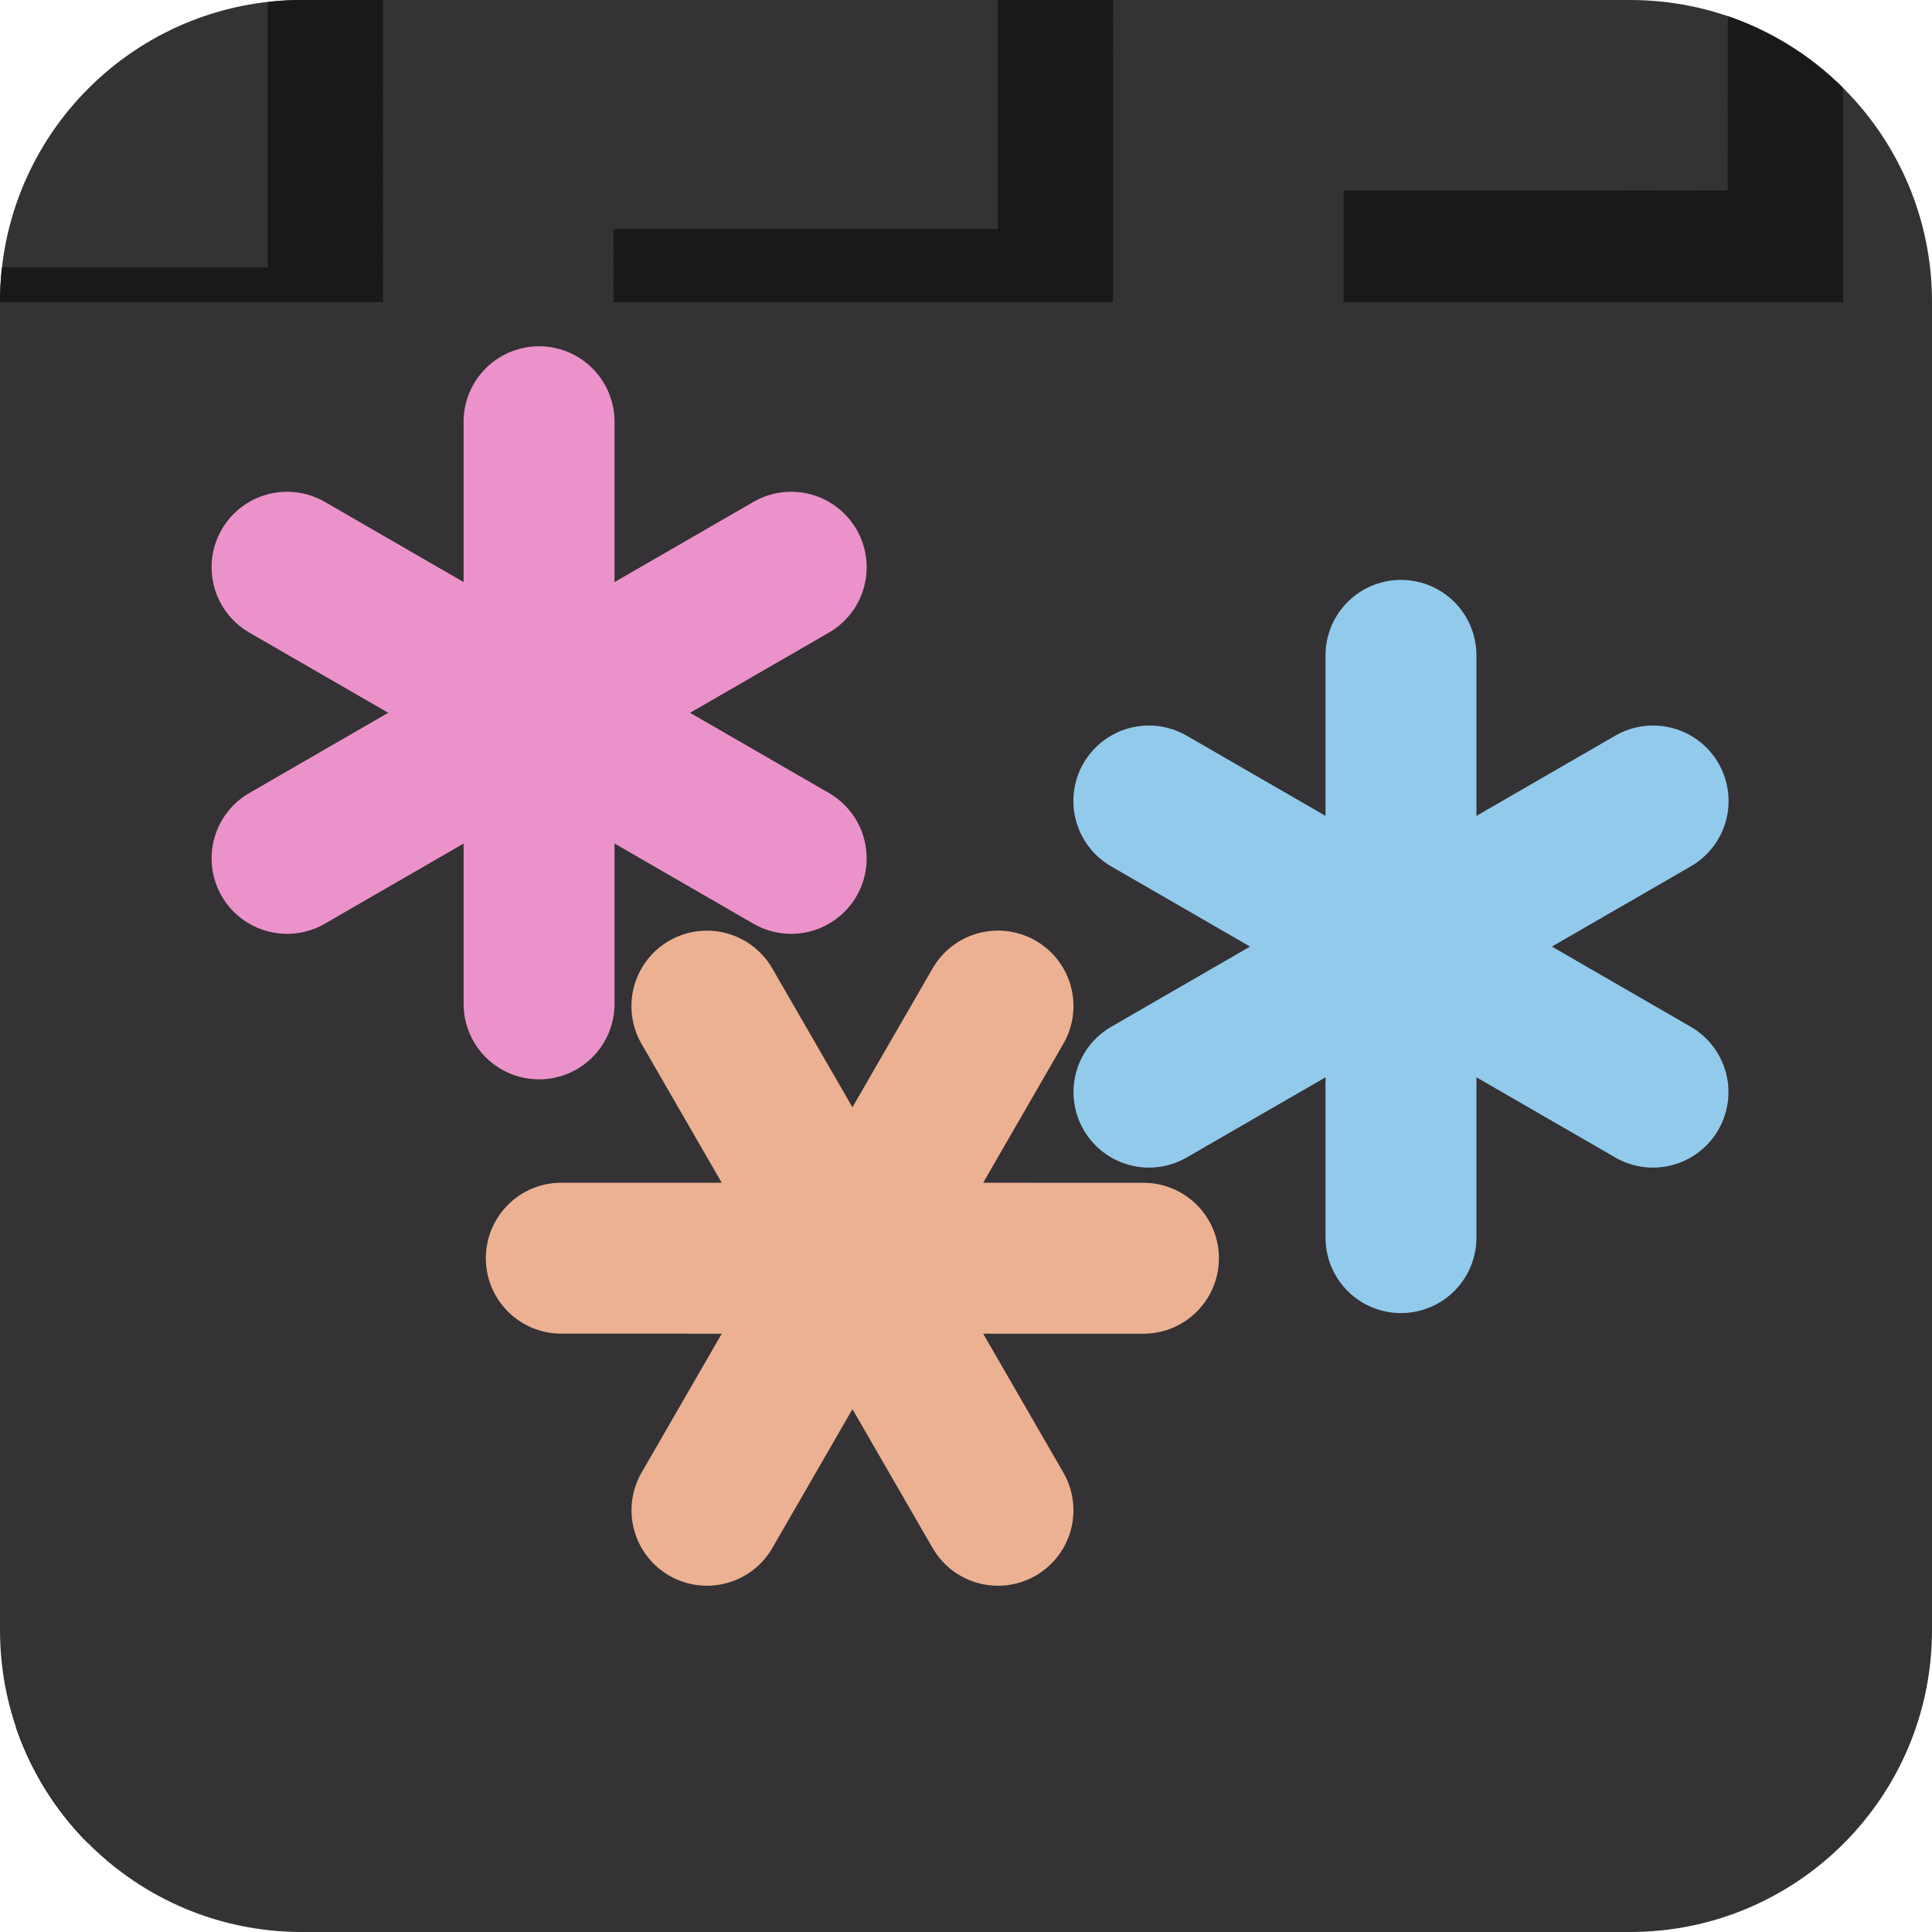
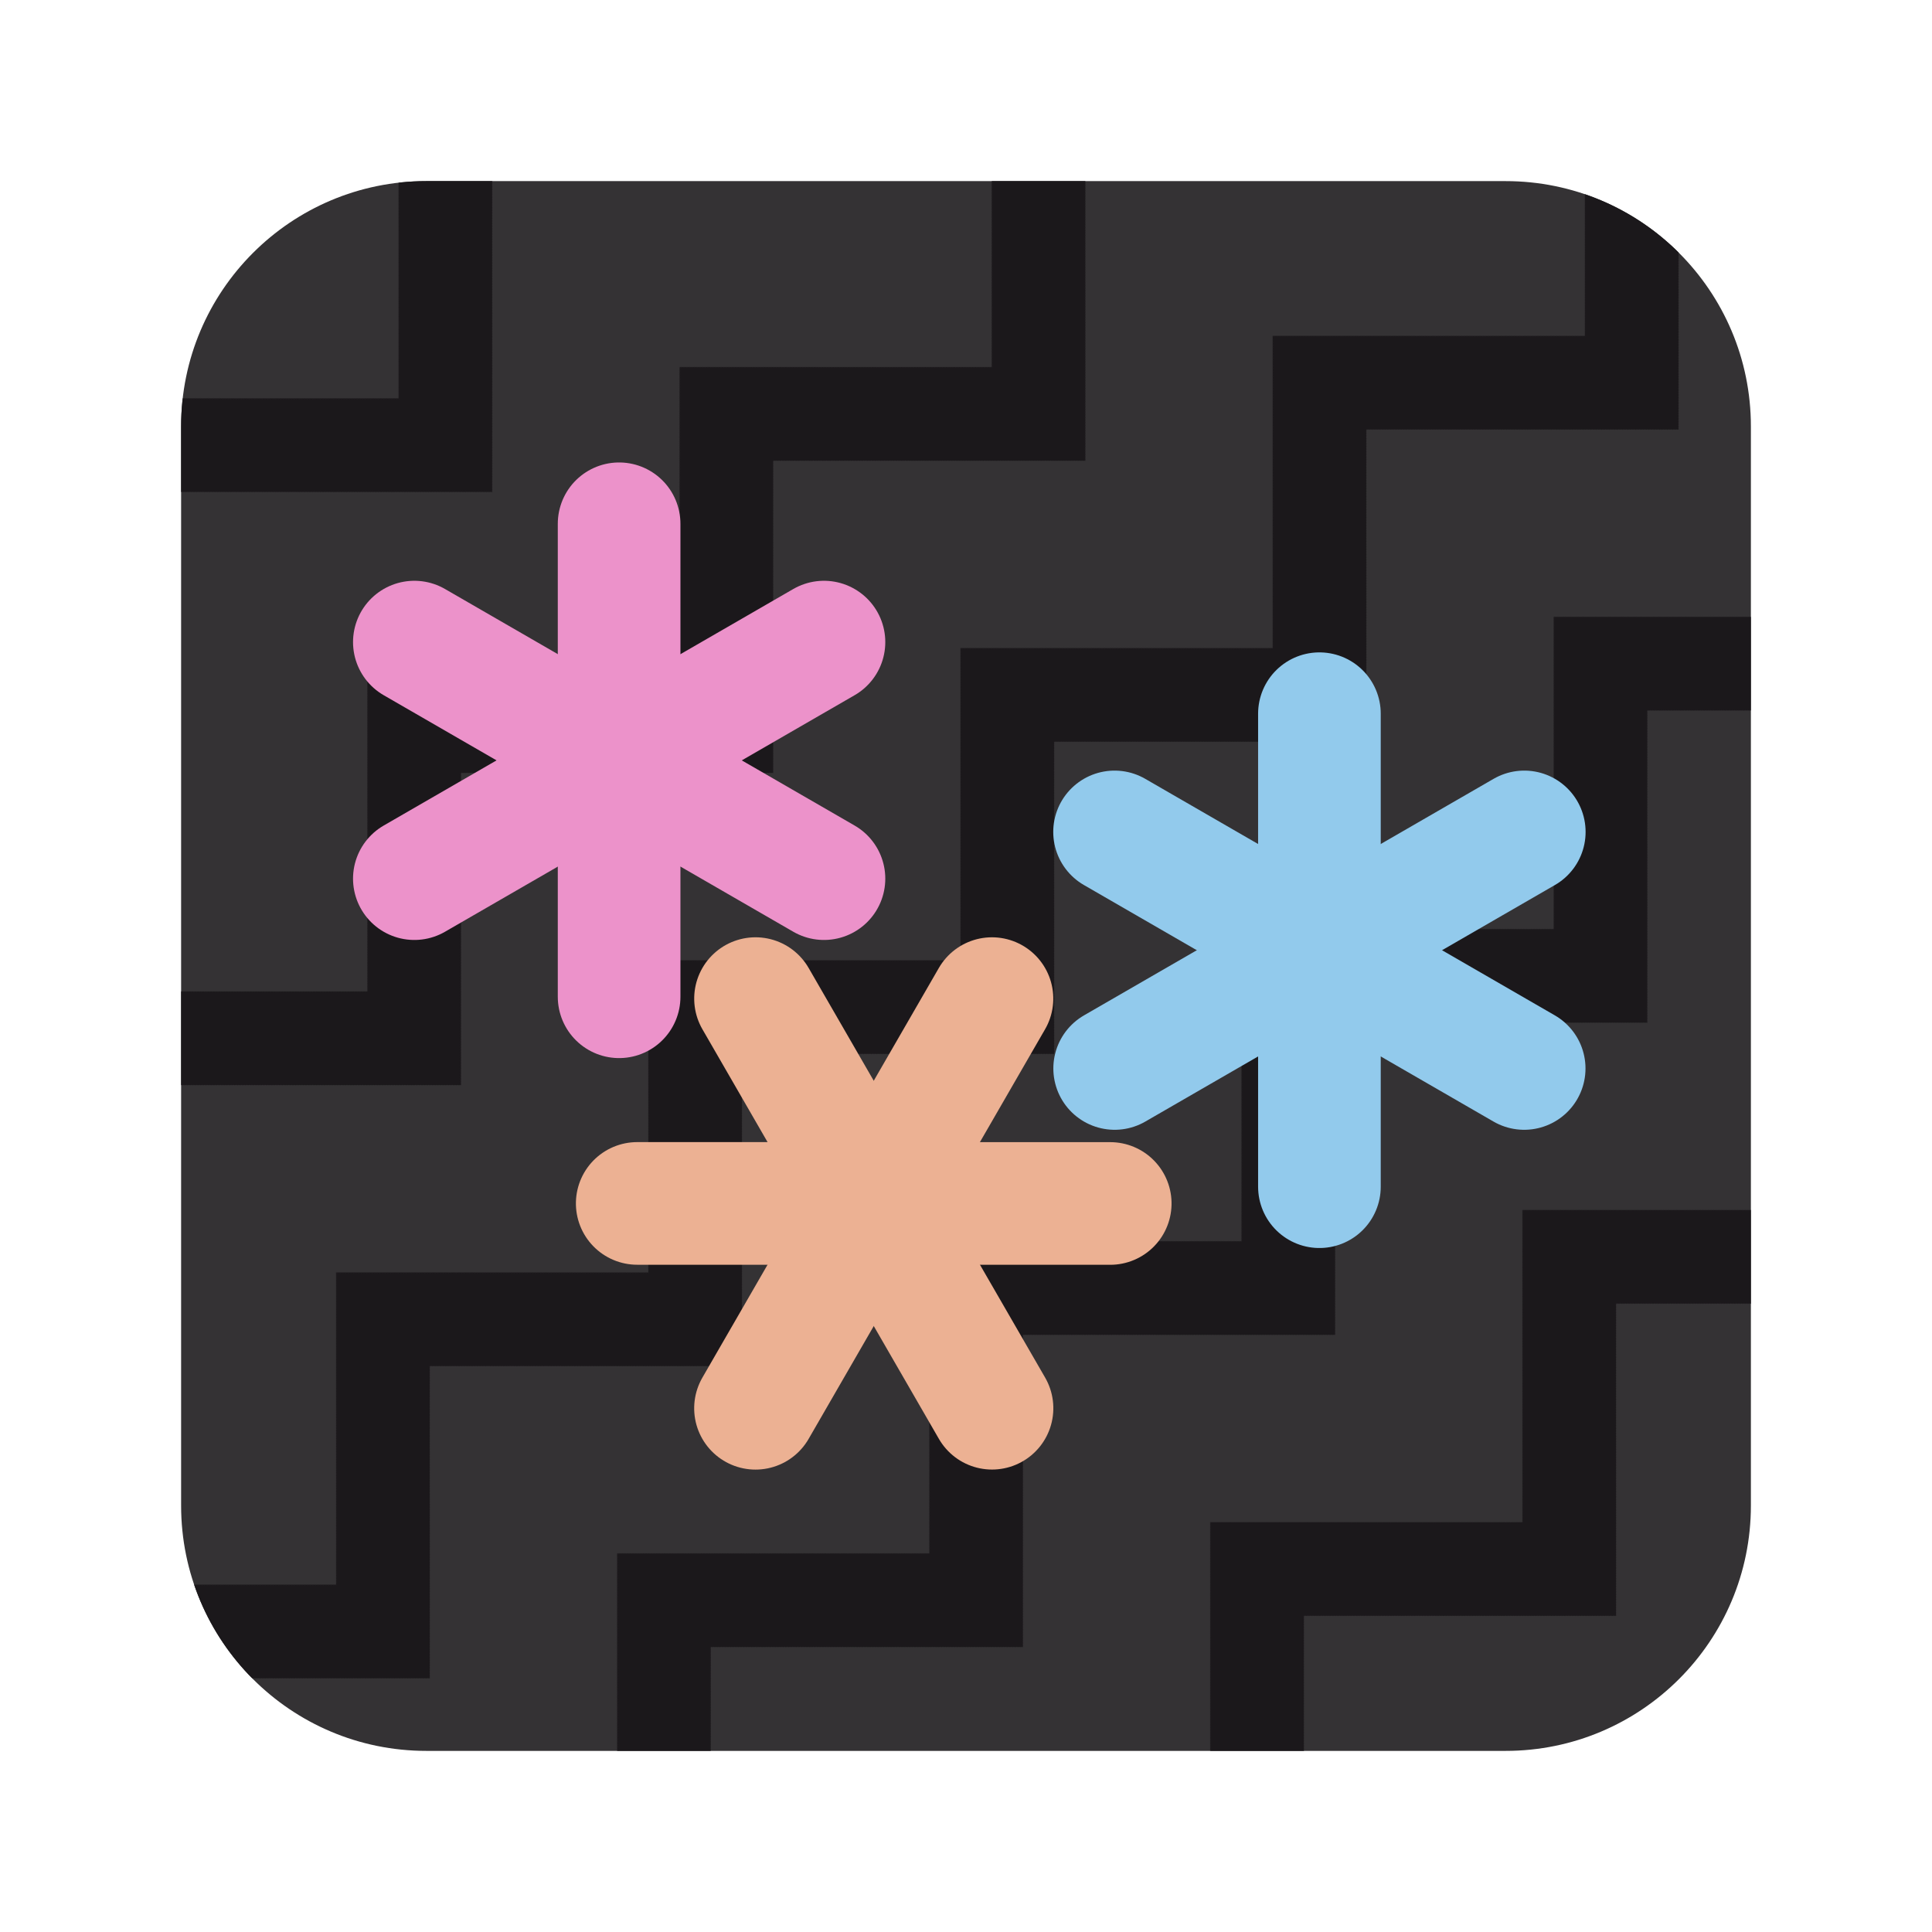
- <svg xmlns="http://www.w3.org/2000/svg" xmlns:xlink="http://www.w3.org/1999/xlink" width="16mm" height="16mm" viewBox="0 0 16 16" version="1.1" id="svg1">
+ <svg xmlns="http://www.w3.org/2000/svg" xmlns:xlink="http://www.w3.org/1999/xlink" width="19.692mm" height="19.692mm" viewBox="0 0 19.692 19.692" version="1.1" id="svg1">
  <defs id="defs1">
-     <pattern xlink:href="#pattern19" preserveAspectRatio="xMidYMid" id="pattern20" patternTransform="matrix(0.03181981,-0.03181981,0.03181981,0.03181981,-99.42542,-158.6125)" x="20" y="-130" />
+     <pattern xlink:href="#pattern19" preserveAspectRatio="xMidYMid" id="pattern20" patternTransform="matrix(0.03181981,-0.03181981,0.03181981,0.03181981,-97.57942,-156.7663)" x="20" y="-130" />
    <pattern patternUnits="userSpaceOnUse" width="100" height="90" patternTransform="scale(0.2)" id="pattern19" style="fill:#1b181b" x="0" y="0" preserveAspectRatio="none">
      <path style="opacity:1;fill-opacity:1;stroke:none;stroke-width:1;stroke-dasharray:none" d="M 50,90 0,40 V 10 L 50,60 100,10 V 40 L 50,90" id="path19" />
    </pattern>
  </defs>
  <g id="layer3" transform="translate(-4,-4)">
-     <rect style="fill:#343234;fill-opacity:1;stroke:none;stroke-width:1.25;stroke-linecap:round;stroke-linejoin:round;stroke-dasharray:none;stroke-opacity:1" id="rect14" width="16" height="16" x="4" y="4" ry="2.5" rx="2.5" />
-     <rect style="fill:url(#pattern20);fill-opacity:1;stroke:none;stroke-width:1.25;stroke-linecap:round;stroke-linejoin:round;stroke-dasharray:none;stroke-opacity:1" id="rect1" width="16" height="16" x="4" y="4" ry="2.5" rx="2.5" />
+     <rect style="fill:#343234;fill-opacity:1;stroke:none;stroke-width:1.25;stroke-linecap:round;stroke-linejoin:round;stroke-dasharray:none;stroke-opacity:1" id="rect14" width="16" height="16" x="5.846" y="5.846" ry="2.5" rx="2.5" />
+     <rect style="fill:url(#pattern20);fill-opacity:1;stroke:none;stroke-width:1.25;stroke-linecap:round;stroke-linejoin:round;stroke-dasharray:none;stroke-opacity:1" id="rect1" width="16" height="16" x="5.846" y="5.846" ry="2.5" rx="2.5" />
  </g>
  <g id="layer2" transform="translate(-3.941762,-4.015582)">
    <g id="layer1">
-       <path style="fill:#ff5555;stroke:#92caec;stroke-width:1.25;stroke-linecap:round;stroke-linejoin:round;stroke-dasharray:none;stroke-opacity:1" d="M 15.544,9.443 V 14.265" id="path1" />
-       <path style="fill:#ff5555;stroke:#92caec;stroke-width:1.25;stroke-linecap:round;stroke-linejoin:round;stroke-dasharray:none;stroke-opacity:1" d="m 13.456,10.649 4.175,2.411" id="path1-1" />
-       <path style="fill:#ff5555;stroke:#92caec;stroke-width:1.25;stroke-linecap:round;stroke-linejoin:round;stroke-dasharray:none;stroke-opacity:1" d="m 17.632,10.649 -4.175,2.411" id="path1-9" />
+       <path style="fill:#ff5555;stroke:#92caec;stroke-width:1.25;stroke-linecap:round;stroke-linejoin:round;stroke-dasharray:none;stroke-opacity:1" d="m 17.39,11.29 v 4.821" id="path1" />
+       <path style="fill:#ff5555;stroke:#92caec;stroke-width:1.25;stroke-linecap:round;stroke-linejoin:round;stroke-dasharray:none;stroke-opacity:1" d="m 15.302,12.495 4.175,2.411" id="path1-1" />
+       <path style="fill:#ff5555;stroke:#92caec;stroke-width:1.25;stroke-linecap:round;stroke-linejoin:round;stroke-dasharray:none;stroke-opacity:1" d="m 19.478,12.495 -4.175,2.411" id="path1-9" />
    </g>
    <g id="layer1-1" transform="rotate(-30,104.1733,164.9575)">
-       <path style="fill:#666666;stroke:#ecb193;stroke-width:1.25;stroke-linecap:round;stroke-linejoin:round;stroke-dasharray:none;stroke-opacity:1" d="m 98.745,-14.395 v 4.821" id="path1-2" />
-       <path style="fill:#666666;stroke:#ecb193;stroke-width:1.25;stroke-linecap:round;stroke-linejoin:round;stroke-dasharray:none;stroke-opacity:1" d="m 96.657,-13.19 4.175,2.411" id="path1-1-2" />
-       <path style="fill:#666666;stroke:#ecb193;stroke-width:1.25;stroke-linecap:round;stroke-linejoin:round;stroke-dasharray:none;stroke-opacity:1" d="m 100.833,-13.19 -4.175,2.411" id="path1-9-2" />
+       <path style="fill:#666666;stroke:#ecb193;stroke-width:1.25;stroke-linecap:round;stroke-linejoin:round;stroke-dasharray:none;stroke-opacity:1" d="m 99.421,-11.873 v 4.821" id="path1-2" />
+       <path style="fill:#666666;stroke:#ecb193;stroke-width:1.25;stroke-linecap:round;stroke-linejoin:round;stroke-dasharray:none;stroke-opacity:1" d="m 97.333,-10.668 4.175,2.411" id="path1-1-2" />
+       <path style="fill:#666666;stroke:#ecb193;stroke-width:1.25;stroke-linecap:round;stroke-linejoin:round;stroke-dasharray:none;stroke-opacity:1" d="m 101.508,-10.668 -4.175,2.411" id="path1-9-2" />
    </g>
    <g id="layer1-2" transform="translate(-3.59491,-3.794785)">
-       <path style="fill:#ff5555;stroke:#ec92ca;stroke-width:1.25;stroke-linecap:round;stroke-linejoin:round;stroke-dasharray:none;stroke-opacity:1" d="m 12.001,11.303 v 4.821" id="path1-14" />
-       <path style="fill:#ff5555;stroke:#ec92ca;stroke-width:1.25;stroke-linecap:round;stroke-linejoin:round;stroke-dasharray:none;stroke-opacity:1" d="m 9.914,12.508 4.175,2.411" id="path1-1-1" />
-       <path style="fill:#ff5555;stroke:#ec92ca;stroke-width:1.25;stroke-linecap:round;stroke-linejoin:round;stroke-dasharray:none;stroke-opacity:1" d="m 14.089,12.508 -4.175,2.411" id="path1-9-1" />
+       <path style="fill:#ff5555;stroke:#ec92ca;stroke-width:1.25;stroke-linecap:round;stroke-linejoin:round;stroke-dasharray:none;stroke-opacity:1" d="m 13.847,13.149 v 4.821" id="path1-14" />
+       <path style="fill:#ff5555;stroke:#ec92ca;stroke-width:1.25;stroke-linecap:round;stroke-linejoin:round;stroke-dasharray:none;stroke-opacity:1" d="m 11.76,14.355 4.175,2.411" id="path1-1-1" />
+       <path style="fill:#ff5555;stroke:#ec92ca;stroke-width:1.25;stroke-linecap:round;stroke-linejoin:round;stroke-dasharray:none;stroke-opacity:1" d="m 15.935,14.355 -4.175,2.411" id="path1-9-1" />
    </g>
  </g>
</svg>
